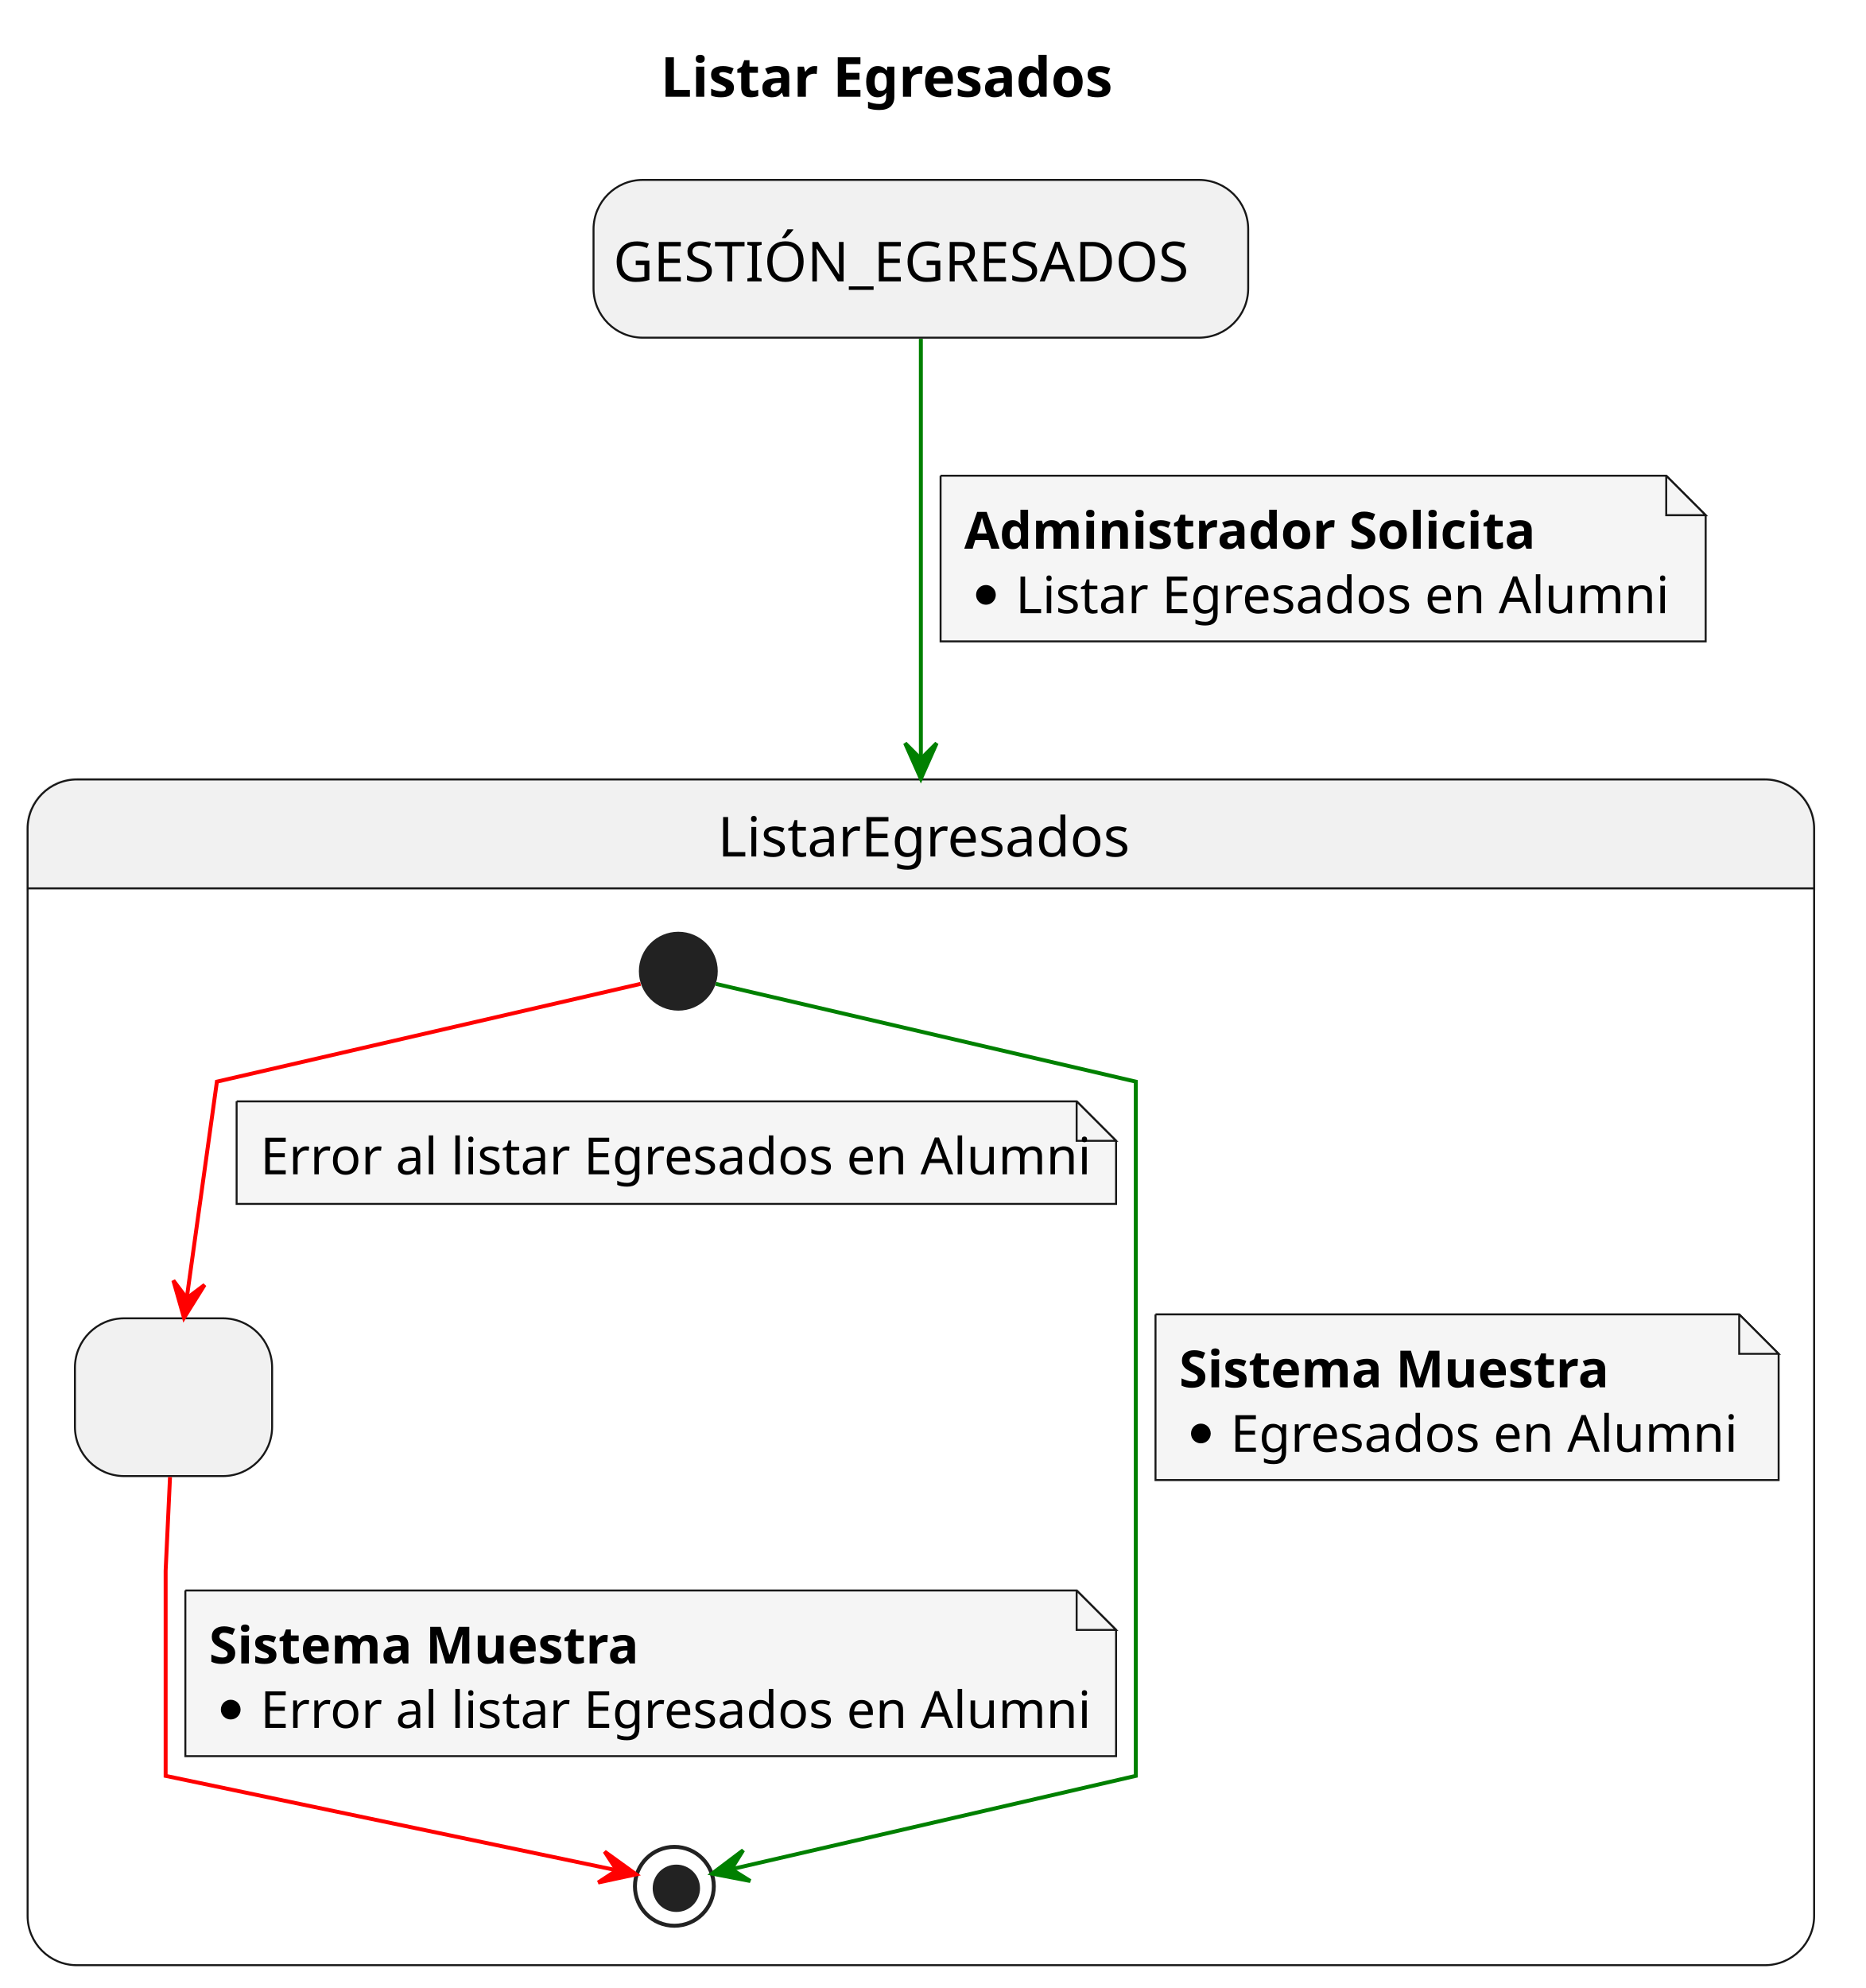
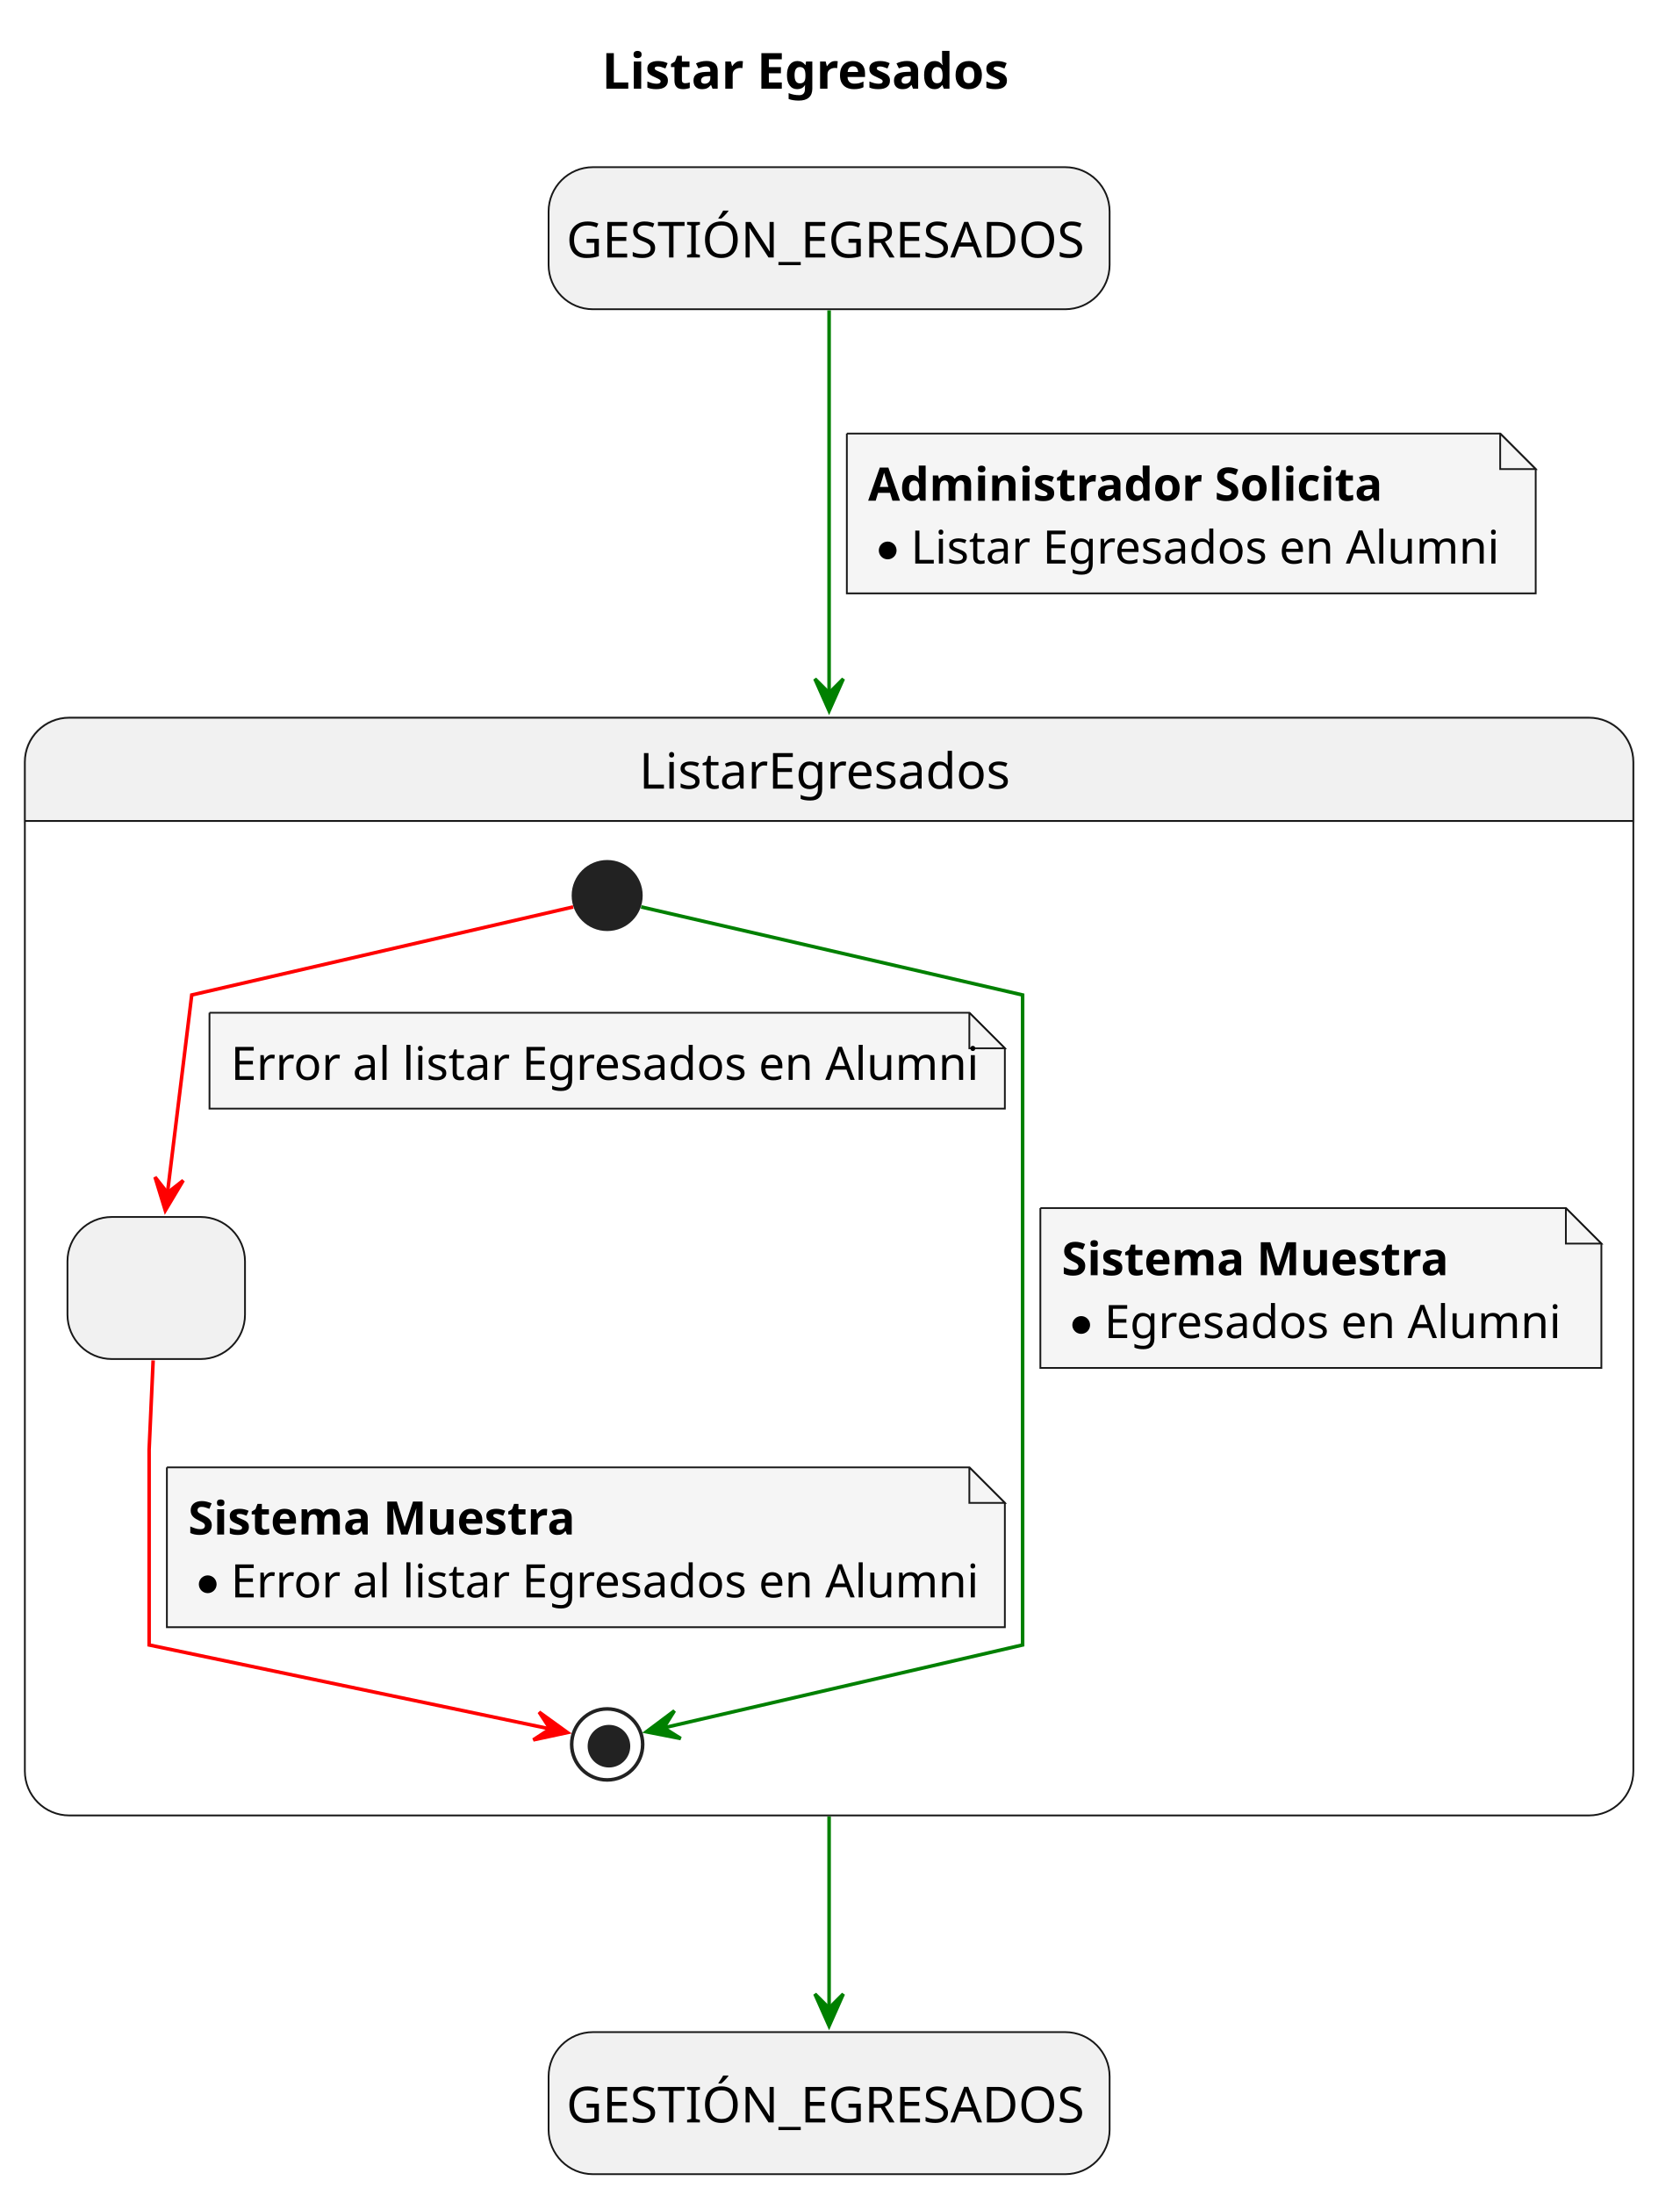
- <svg xmlns="http://www.w3.org/2000/svg" contentStyleType="text/css" height="504px" preserveAspectRatio="none" style="width:473px;height:504px;background:#FFFFFF;" version="1.1" viewBox="0 0 473 504" width="473px" zoomAndPan="magnify">
+ <svg xmlns="http://www.w3.org/2000/svg" contentStyleType="text/css" height="618px" preserveAspectRatio="none" style="width:473px;height:618px;background:#FFFFFF;" version="1.1" viewBox="0 0 473 618" width="473px" zoomAndPan="magnify">
  <defs />
  <g>
-     <rect fill="none" height="27.609" id="_title" style="stroke:none;stroke-width:1.0;" width="128" x="162.5" y="5" />
-     <text fill="#000000" font-family="sans-serif" font-size="14" font-weight="bold" lengthAdjust="spacing" textLength="118" x="167.5" y="24.533">Listar Egresados</text>
-     <rect fill="#F1F1F1" height="40" rx="12.5" ry="12.5" style="stroke:#181818;stroke-width:0.5;" width="166" x="150.5" y="45.609" />
-     <text fill="#000000" font-family="sans-serif" font-size="14" lengthAdjust="spacing" textLength="156" x="155.5" y="71.338">GESTIÓN_EGRESADOS</text>
-     <path d="M19.5,197.609 L447.5,197.609 A12.5,12.5 0 0 1 460,210.109 L460,225.219 L7,225.219 L7,210.109 A12.5,12.5 0 0 1 19.5,197.609 " fill="#F1F1F1" style="stroke:#F1F1F1;stroke-width:1.0;" />
-     <rect fill="none" height="300.609" rx="12.5" ry="12.5" style="stroke:#181818;stroke-width:0.5;" width="453" x="7" y="197.609" />
-     <line style="stroke:#181818;stroke-width:0.5;" x1="7" x2="460" y1="225.219" y2="225.219" />
-     <text fill="#000000" font-family="sans-serif" font-size="14" lengthAdjust="spacing" textLength="103" x="182" y="217.143">ListarEgresados</text>
-     <rect fill="#F1F1F1" height="40" rx="12.5" ry="12.5" style="stroke:#181818;stroke-width:0.5;" width="50" x="19" y="334.219" />
-     <text fill="#000000" font-family="sans-serif" font-size="14" lengthAdjust="spacing" textLength="4" x="42" y="359.947"> </text>
-     <ellipse cx="172" cy="246.219" fill="#222222" rx="10" ry="10" style="stroke:none;stroke-width:1.0;" />
-     <ellipse cx="171" cy="478.219" fill="none" rx="10" ry="10" style="stroke:#222222;stroke-width:1.0;" />
-     <ellipse cx="171.5" cy="478.719" fill="#222222" rx="6" ry="6" style="stroke:none;stroke-width:1.0;" />
+     <rect fill="none" height="29.068" id="_title" style="stroke:none;stroke-width:1.0;" width="124" x="164.5" y="5" />
+     <text fill="#000000" font-family="sans-serif" font-size="14" font-weight="bold" lengthAdjust="spacing" textLength="114" x="169.5" y="24.966">Listar Egresados</text>
+     <rect fill="#F1F1F1" height="40" rx="12.5" ry="12.5" style="stroke:#181818;stroke-width:0.5;" width="158" x="154.5" y="47.068" />
+     <text fill="#000000" font-family="sans-serif" font-size="14" lengthAdjust="spacing" textLength="148" x="159.5" y="72.5">GESTIÓN_EGRESADOS</text>
+     <rect fill="#F1F1F1" height="40" rx="12.5" ry="12.5" style="stroke:#181818;stroke-width:0.5;" width="158" x="154.5" y="572.138" />
+     <text fill="#000000" font-family="sans-serif" font-size="14" lengthAdjust="spacing" textLength="148" x="159.5" y="597.57">GESTIÓN_EGRESADOS</text>
+     <path d="M19.5,202.068 L447.5,202.068 A12.5,12.5 0 0 1 460,214.568 L460,231.136 L7,231.136 L7,214.568 A12.5,12.5 0 0 1 19.5,202.068 " fill="#F1F1F1" style="stroke:#F1F1F1;stroke-width:1.0;" />
+     <rect fill="none" height="309.068" rx="12.5" ry="12.5" style="stroke:#181818;stroke-width:0.5;" width="453" x="7" y="202.068" />
+     <line style="stroke:#181818;stroke-width:0.5;" x1="7" x2="460" y1="231.136" y2="231.136" />
+     <text fill="#000000" font-family="sans-serif" font-size="14" lengthAdjust="spacing" textLength="107" x="180" y="222.034">ListarEgresados</text>
+     <rect fill="#F1F1F1" height="40" rx="12.5" ry="12.5" style="stroke:#181818;stroke-width:0.5;" width="50" x="19" y="342.636" />
+     <text fill="#000000" font-family="sans-serif" font-size="14" lengthAdjust="spacing" textLength="4" x="42" y="368.068"> </text>
+     <ellipse cx="171" cy="252.136" fill="#222222" rx="10" ry="10" style="stroke:none;stroke-width:1.0;" />
+     <ellipse cx="171" cy="491.136" fill="none" rx="10" ry="10" style="stroke:#222222;stroke-width:1.0;" />
+     <ellipse cx="171.5" cy="491.636" fill="#222222" rx="6" ry="6" style="stroke:none;stroke-width:1.0;" />
    <g id="link_*start*ListarEgresados_*end*ListarEgresados">
-       <path d="M181.49,249.429 C209.2,255.879 288,274.219 288,274.219 C288,274.219 288,450.219 288,450.219 C288,450.219 216.97,466.609 185.6,473.849 " fill="none" id="*start*ListarEgresados-to-*end*ListarEgresados" style="stroke:#008000;stroke-width:1.0;" />
-       <polygon fill="#008000" points="180.57,475.009,190.241,476.874,185.441,473.88,188.435,469.081,180.57,475.009" style="stroke:#008000;stroke-width:1.0;" />
-       <path d="M293,333.219 L293,375.219 L451,375.219 L451,343.219 L441,333.219 L293,333.219 " fill="#F5F5F5" style="stroke:#181818;stroke-width:0.5;" />
-       <path d="M441,333.219 L441,343.219 L451,343.219 L441,333.219 " fill="#F5F5F5" style="stroke:#181818;stroke-width:0.5;" />
-       <text fill="#000000" font-family="sans-serif" font-size="13" font-weight="bold" lengthAdjust="spacing" textLength="105" x="299" y="351.714">Sistema Muestra</text>
-       <ellipse cx="304.5" cy="363.422" fill="#000000" rx="2.5" ry="2.5" style="stroke:#000000;stroke-width:0.0;" />
-       <text fill="#000000" font-family="sans-serif" font-size="13" lengthAdjust="spacing" textLength="124" x="312" y="368.065">Egresados en Alumni</text>
+       <path d="M180.57,255.346 C208.52,261.796 288,280.136 288,280.136 C288,280.136 288,463.136 288,463.136 C288,463.136 218.72,479.126 186.78,486.496 " fill="none" id="*start*ListarEgresados-to-*end*ListarEgresados" style="stroke:#008000;stroke-width:1.0;" />
+       <polygon fill="#008000" points="182.05,487.586,191.715,489.478,186.924,486.471,189.931,481.68,182.05,487.586" style="stroke:#008000;stroke-width:1.0;" />
+       <path d="M293,340.136 L293,385.136 L451,385.136 L451,350.136 L441,340.136 L293,340.136 " fill="#F5F5F5" style="stroke:#181818;stroke-width:0.5;" />
+       <path d="M441,340.136 L441,350.136 L451,350.136 L441,340.136 " fill="#F5F5F5" style="stroke:#181818;stroke-width:0.5;" />
+       <text fill="#000000" font-family="sans-serif" font-size="13" font-weight="bold" lengthAdjust="spacing" textLength="110" x="299" y="359.033">Sistema Muestra</text>
+       <ellipse cx="304.5" cy="373.048" fill="#000000" rx="2.5" ry="2.5" style="stroke:#000000;stroke-width:0.0;" />
+       <text fill="#000000" font-family="sans-serif" font-size="13" lengthAdjust="spacing" textLength="125" x="311" y="376.739">Egresados en Alumni</text>
    </g>
    <g id="link_*start*ListarEgresados_2">
-       <path d="M162.43,249.429 C134.48,255.879 55,274.219 55,274.219 C55,274.219 50.61,305.759 47.37,328.989 " fill="none" id="*start*ListarEgresados-to-2" style="stroke:#FF0000;stroke-width:1.0;" />
-       <polygon fill="#FF0000" points="46.66,334.099,51.879,325.747,47.359,329.148,43.958,324.628,46.66,334.099" style="stroke:#FF0000;stroke-width:1.0;" />
-       <path d="M60,279.219 L60,305.219 L283,305.219 L283,289.219 L273,279.219 L60,279.219 " fill="#F5F5F5" style="stroke:#181818;stroke-width:0.5;" />
-       <path d="M273,279.219 L273,289.219 L283,289.219 L273,279.219 " fill="#F5F5F5" style="stroke:#181818;stroke-width:0.5;" />
-       <text fill="#000000" font-family="sans-serif" font-size="13" lengthAdjust="spacing" textLength="202" x="66" y="297.714">Error al listar Egresados en Alumni</text>
+       <path d="M161.43,255.346 C133.48,261.796 54,280.136 54,280.136 C54,280.136 50.06,312.226 47.13,336.136 " fill="none" id="*start*ListarEgresados-to-2" style="stroke:#FF0000;stroke-width:1.0;" />
+       <polygon fill="#FF0000" points="46.55,340.816,51.602,332.362,47.151,335.852,43.66,331.4,46.55,340.816" style="stroke:#FF0000;stroke-width:1.0;" />
+       <path d="M59,285.136 L59,312.136 L283,312.136 L283,295.136 L273,285.136 L59,285.136 " fill="#F5F5F5" style="stroke:#181818;stroke-width:0.5;" />
+       <path d="M273,285.136 L273,295.136 L283,295.136 L273,285.136 " fill="#F5F5F5" style="stroke:#181818;stroke-width:0.5;" />
+       <text fill="#000000" font-family="sans-serif" font-size="13" lengthAdjust="spacing" textLength="203" x="65" y="304.033">Error al listar Egresados en Alumni</text>
    </g>
    <g id="link_2_*end*ListarEgresados">
-       <path d="M43.11,374.459 C42.57,385.909 42,398.219 42,398.219 C42,398.219 42,450.219 42,450.219 C42,450.219 122.46,467.059 156.29,474.139 " fill="none" id="2-to-*end*ListarEgresados" style="stroke:#FF0000;stroke-width:1.0;" />
-       <polygon fill="#FF0000" points="161.3,475.189,153.314,469.425,156.407,474.162,151.67,477.255,161.3,475.189" style="stroke:#FF0000;stroke-width:1.0;" />
-       <path d="M47,403.219 L47,445.219 L283,445.219 L283,413.219 L273,403.219 L47,403.219 " fill="#F5F5F5" style="stroke:#181818;stroke-width:0.5;" />
-       <path d="M273,403.219 L273,413.219 L283,413.219 L273,403.219 " fill="#F5F5F5" style="stroke:#181818;stroke-width:0.5;" />
-       <text fill="#000000" font-family="sans-serif" font-size="13" font-weight="bold" lengthAdjust="spacing" textLength="105" x="53" y="421.714">Sistema Muestra</text>
-       <ellipse cx="58.5" cy="433.422" fill="#000000" rx="2.5" ry="2.5" style="stroke:#000000;stroke-width:0.0;" />
-       <text fill="#000000" font-family="sans-serif" font-size="13" lengthAdjust="spacing" textLength="202" x="66" y="438.065">Error al listar Egresados en Alumni</text>
+       <path d="M43.13,383.026 C42.59,395.016 42,408.136 42,408.136 C42,408.136 42,463.136 42,463.136 C42,463.136 120.49,479.566 155.02,486.796 " fill="none" id="2-to-*end*ListarEgresados" style="stroke:#FF0000;stroke-width:1.0;" />
+       <polygon fill="#FF0000" points="159.82,487.796,151.834,482.032,154.927,486.769,150.19,489.862,159.82,487.796" style="stroke:#FF0000;stroke-width:1.0;" />
+       <path d="M47,413.136 L47,458.136 L283,458.136 L283,423.136 L273,413.136 L47,413.136 " fill="#F5F5F5" style="stroke:#181818;stroke-width:0.5;" />
+       <path d="M273,413.136 L273,423.136 L283,423.136 L273,413.136 " fill="#F5F5F5" style="stroke:#181818;stroke-width:0.5;" />
+       <text fill="#000000" font-family="sans-serif" font-size="13" font-weight="bold" lengthAdjust="spacing" textLength="110" x="53" y="432.033">Sistema Muestra</text>
+       <ellipse cx="58.5" cy="446.048" fill="#000000" rx="2.5" ry="2.5" style="stroke:#000000;stroke-width:0.0;" />
+       <text fill="#000000" font-family="sans-serif" font-size="13" lengthAdjust="spacing" textLength="203" x="65" y="449.739">Error al listar Egresados en Alumni</text>
    </g>
    <g id="link_startState_ListarEgresados">
-       <path d="M233.5,85.889 C233.5,108.899 233.5,149.659 233.5,192.219 " fill="none" id="startState-to-ListarEgresados" style="stroke:#008000;stroke-width:1.0;" />
-       <polygon fill="#008000" points="233.5,197.419,237.5,188.419,233.5,192.419,229.5,188.419,233.5,197.419" style="stroke:#008000;stroke-width:1.0;" />
-       <path d="M238.5,120.609 L238.5,162.609 L432.5,162.609 L432.5,130.609 L422.5,120.609 L238.5,120.609 " fill="#F5F5F5" style="stroke:#181818;stroke-width:0.5;" />
-       <path d="M422.5,120.609 L422.5,130.609 L432.5,130.609 L422.5,120.609 " fill="#F5F5F5" style="stroke:#181818;stroke-width:0.5;" />
-       <text fill="#000000" font-family="sans-serif" font-size="13" font-weight="bold" lengthAdjust="spacing" textLength="141" x="244.5" y="139.105">Administrador Solicita</text>
-       <ellipse cx="250" cy="150.812" fill="#000000" rx="2.5" ry="2.5" style="stroke:#000000;stroke-width:0.0;" />
-       <text fill="#000000" font-family="sans-serif" font-size="13" lengthAdjust="spacing" textLength="160" x="257.5" y="155.456">Listar Egresados en Alumni</text>
+       <path d="M233.5,87.378 C233.5,110.608 233.5,151.898 233.5,195.238 " fill="none" id="startState-to-ListarEgresados" style="stroke:#008000;stroke-width:1.0;" />
+       <polygon fill="#008000" points="233.5,200.128,237.5,191.128,233.5,195.128,229.5,191.128,233.5,200.128" style="stroke:#008000;stroke-width:1.0;" />
+       <path d="M238.5,122.068 L238.5,167.068 L432.5,167.068 L432.5,132.068 L422.5,122.068 L238.5,122.068 " fill="#F5F5F5" style="stroke:#181818;stroke-width:0.5;" />
+       <path d="M422.5,122.068 L422.5,132.068 L432.5,132.068 L422.5,122.068 " fill="#F5F5F5" style="stroke:#181818;stroke-width:0.5;" />
+       <text fill="#000000" font-family="sans-serif" font-size="13" font-weight="bold" lengthAdjust="spacing" textLength="146" x="244.5" y="140.965">Administrador Solicita</text>
+       <ellipse cx="250" cy="154.98" fill="#000000" rx="2.5" ry="2.5" style="stroke:#000000;stroke-width:0.0;" />
+       <text fill="#000000" font-family="sans-serif" font-size="13" lengthAdjust="spacing" textLength="161" x="256.5" y="158.671">Listar Egresados en Alumni</text>
+     </g>
+     <g id="link_ListarEgresados_endState">
+       <path d="M233.5,511.418 C233.5,532.308 233.5,551.428 233.5,565.698 " fill="none" id="ListarEgresados-to-endState" style="stroke:#008000;stroke-width:1.0;" />
+       <polygon fill="#008000" points="233.5,570.398,237.5,561.398,233.5,565.398,229.5,561.398,233.5,570.398" style="stroke:#008000;stroke-width:1.0;" />
    </g>
  </g>
</svg>
